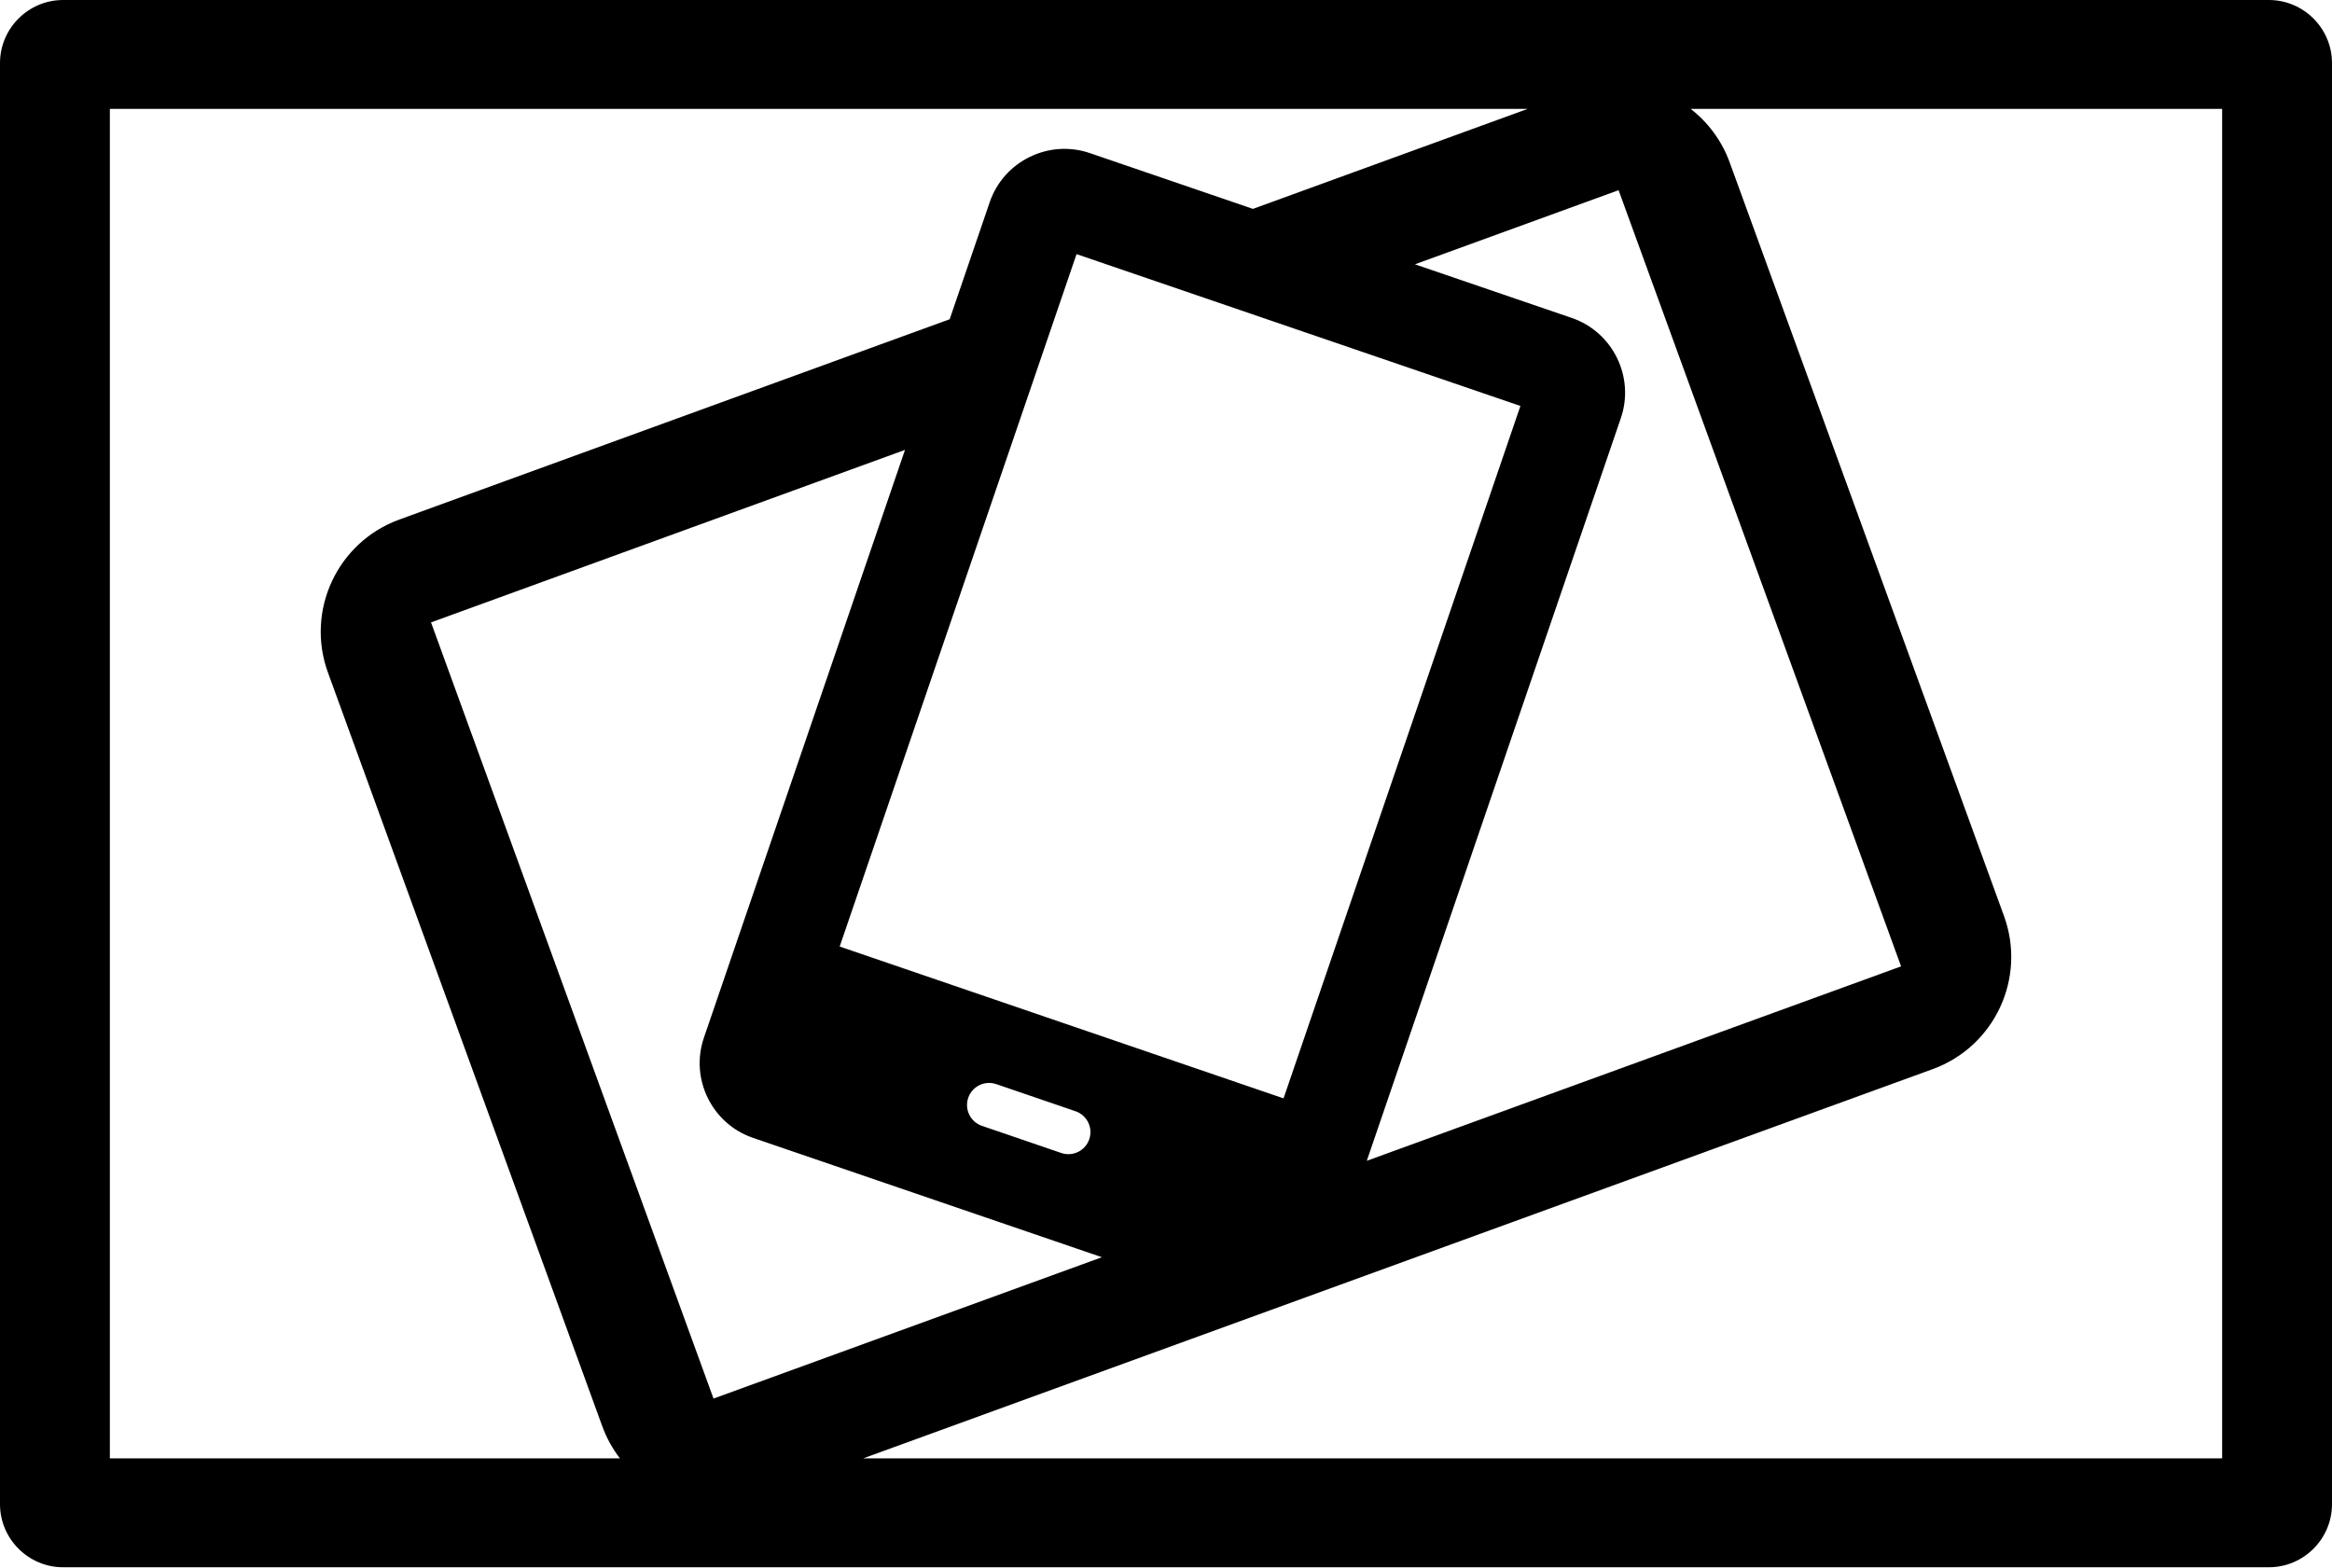
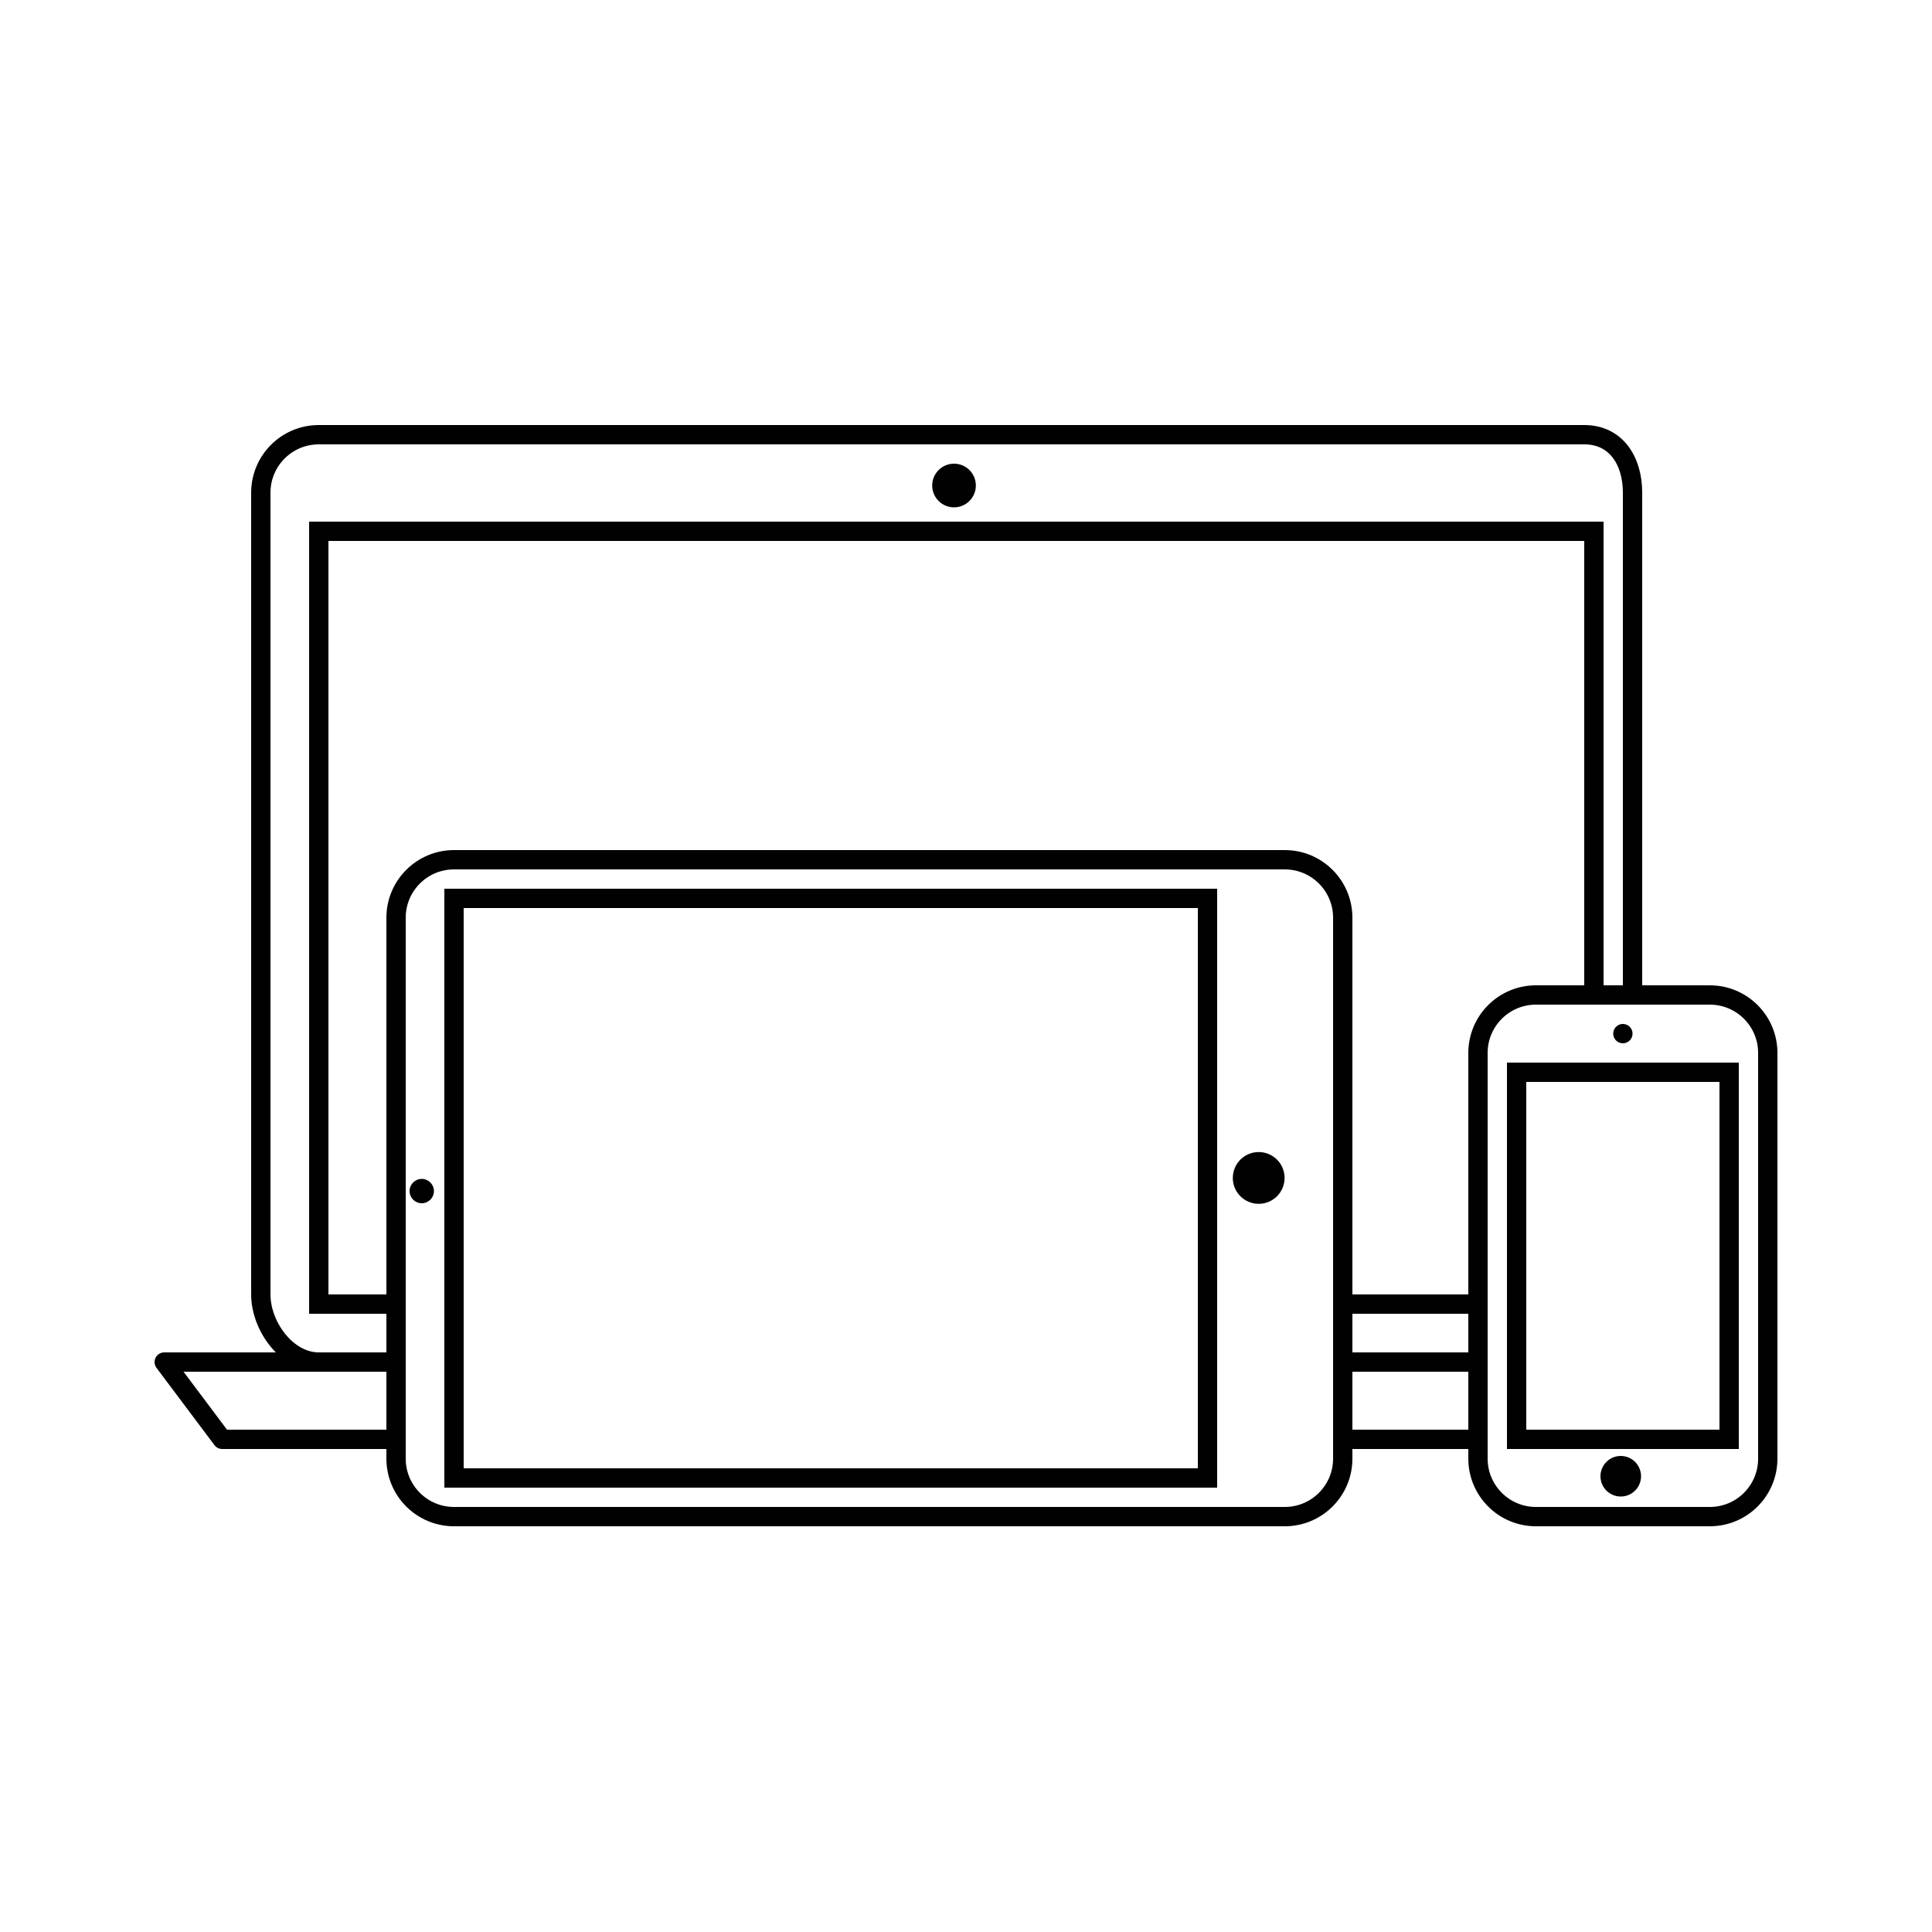
- <svg xmlns="http://www.w3.org/2000/svg" version="1.0" id="Calque_1" x="0px" y="0px" width="435.041" height="292.383" viewBox="0 0 435.041 292.383" enable-background="new 0 0 512 512" xml:space="preserve">
-   <defs id="defs4627" />
-   <g id="iphone" transform="translate(-40.794,-111.809)" />
-   <path d="m 423.274,0 -411.508,0 0,0.001 C 5.295,0.001 0,5.295 0,11.767 l 0,268.849 c 0,6.472 5.295,11.767 11.766,11.767 l 411.508,0 c 6.471,0 11.767,-5.295 11.767,-11.767 l 0,-268.85 C 435.04,5.295 429.744,0 423.274,0 Z m -282.812,212.272 65.103,22.27 -72.458,26.371 -52.699,-144.802 88.421,-32.18 -37.518,109.679 c -2.616,7.645 1.501,16.046 9.151,18.662 z m 40.163,-7.462 c 0.734,-2.145 3.074,-3.296 5.218,-2.562 l 14.797,5.062 c 2.153,0.736 3.297,3.079 2.563,5.224 -0.735,2.149 -3.073,3.299 -5.227,2.562 l -14.797,-5.062 c -2.144,-0.734 -3.289,-3.074 -2.554,-5.224 z M 156.645,176.584 200.832,47.409 283.637,75.734 239.45,204.909 156.645,176.584 Z M 302.38,77.983 c 2.615,-7.647 -1.503,-16.047 -9.15,-18.664 L 263.96,49.307 301.952,35.48 354.652,180.282 254.977,216.558 302.38,77.983 Z M 20.494,20.314 l 264.495,0 -51.252,18.654 -30.433,-10.41 c -7.649,-2.616 -16.049,1.502 -18.665,9.149 l -7.475,21.851 -102.67,37.368 c -11.562,4.206 -17.522,16.987 -13.312,28.547 l 51.174,140.6 c 0.805,2.215 1.927,4.222 3.292,5.993 l -95.154,0 0,-251.752 z m 394.051,251.753 -253.509,0 199.508,-72.612 c 11.56,-4.211 17.521,-16.992 13.312,-28.554 L 322.679,30.299 c -1.494,-4.104 -4.071,-7.497 -7.286,-9.985 l 99.152,0 0,251.753 z" id="path4623" style="fill:#000000" />
+ <svg xmlns="http://www.w3.org/2000/svg" data-name="Calque 1" id="Calque_1" viewBox="0 0 100 100">
+   <defs>
+     <style>.cls-1,.cls-3,.cls-4{fill:none;stroke:#010101;}.cls-1,.cls-4{stroke-miterlimit:10;}.cls-2{fill:#010101;}.cls-3,.cls-4{stroke-linecap:round;}.cls-3{stroke-linejoin:round;}</style>
+   </defs>
+   <path class="cls-1" d="M21,70.5H16.5c-1.65,0-3-1.85-3-3.5V25.5a3,3,0,0,1,3-3H82c1.65,0,2.5,1.35,2.5,3V51" />
+   <line class="cls-1" x1="76" x2="69" y1="67.5" y2="67.5" />
+   <polyline class="cls-1" points="21 67.5 16.5 67.5 16.5 27.5 82.5 27.5 82.5 52" />
+   <circle class="cls-2" cx="49.38" cy="25.13" r="1.13" />
+   <line class="cls-3" x1="76" x2="70" y1="74.5" y2="74.5" />
+   <line class="cls-3" x1="70" x2="76" y1="70.5" y2="70.5" />
+   <polyline class="cls-3" points="20 74.5 11.5 74.5 8.5 70.5 20 70.5" />
+   <rect class="cls-1" height="27" rx="3" ry="3" width="15" x="76.5" y="51.5" />
+   <rect class="cls-1" height="19" width="11" x="78.5" y="55.5" />
+   <circle class="cls-2" cx="83.89" cy="76.41" r="1.05" />
+   <line class="cls-4" x1="84" x2="84" y1="53.5" y2="53.5" />
+   <rect class="cls-1" height="34" rx="3" ry="3" width="49" x="20.5" y="44.5" />
+   <rect class="cls-1" height="30" width="39" x="23.5" y="46.5" />
+   <circle class="cls-2" cx="21.83" cy="61.65" r="0.63" />
+   <circle class="cls-2" cx="65.15" cy="60.97" r="1.34" />
</svg>
